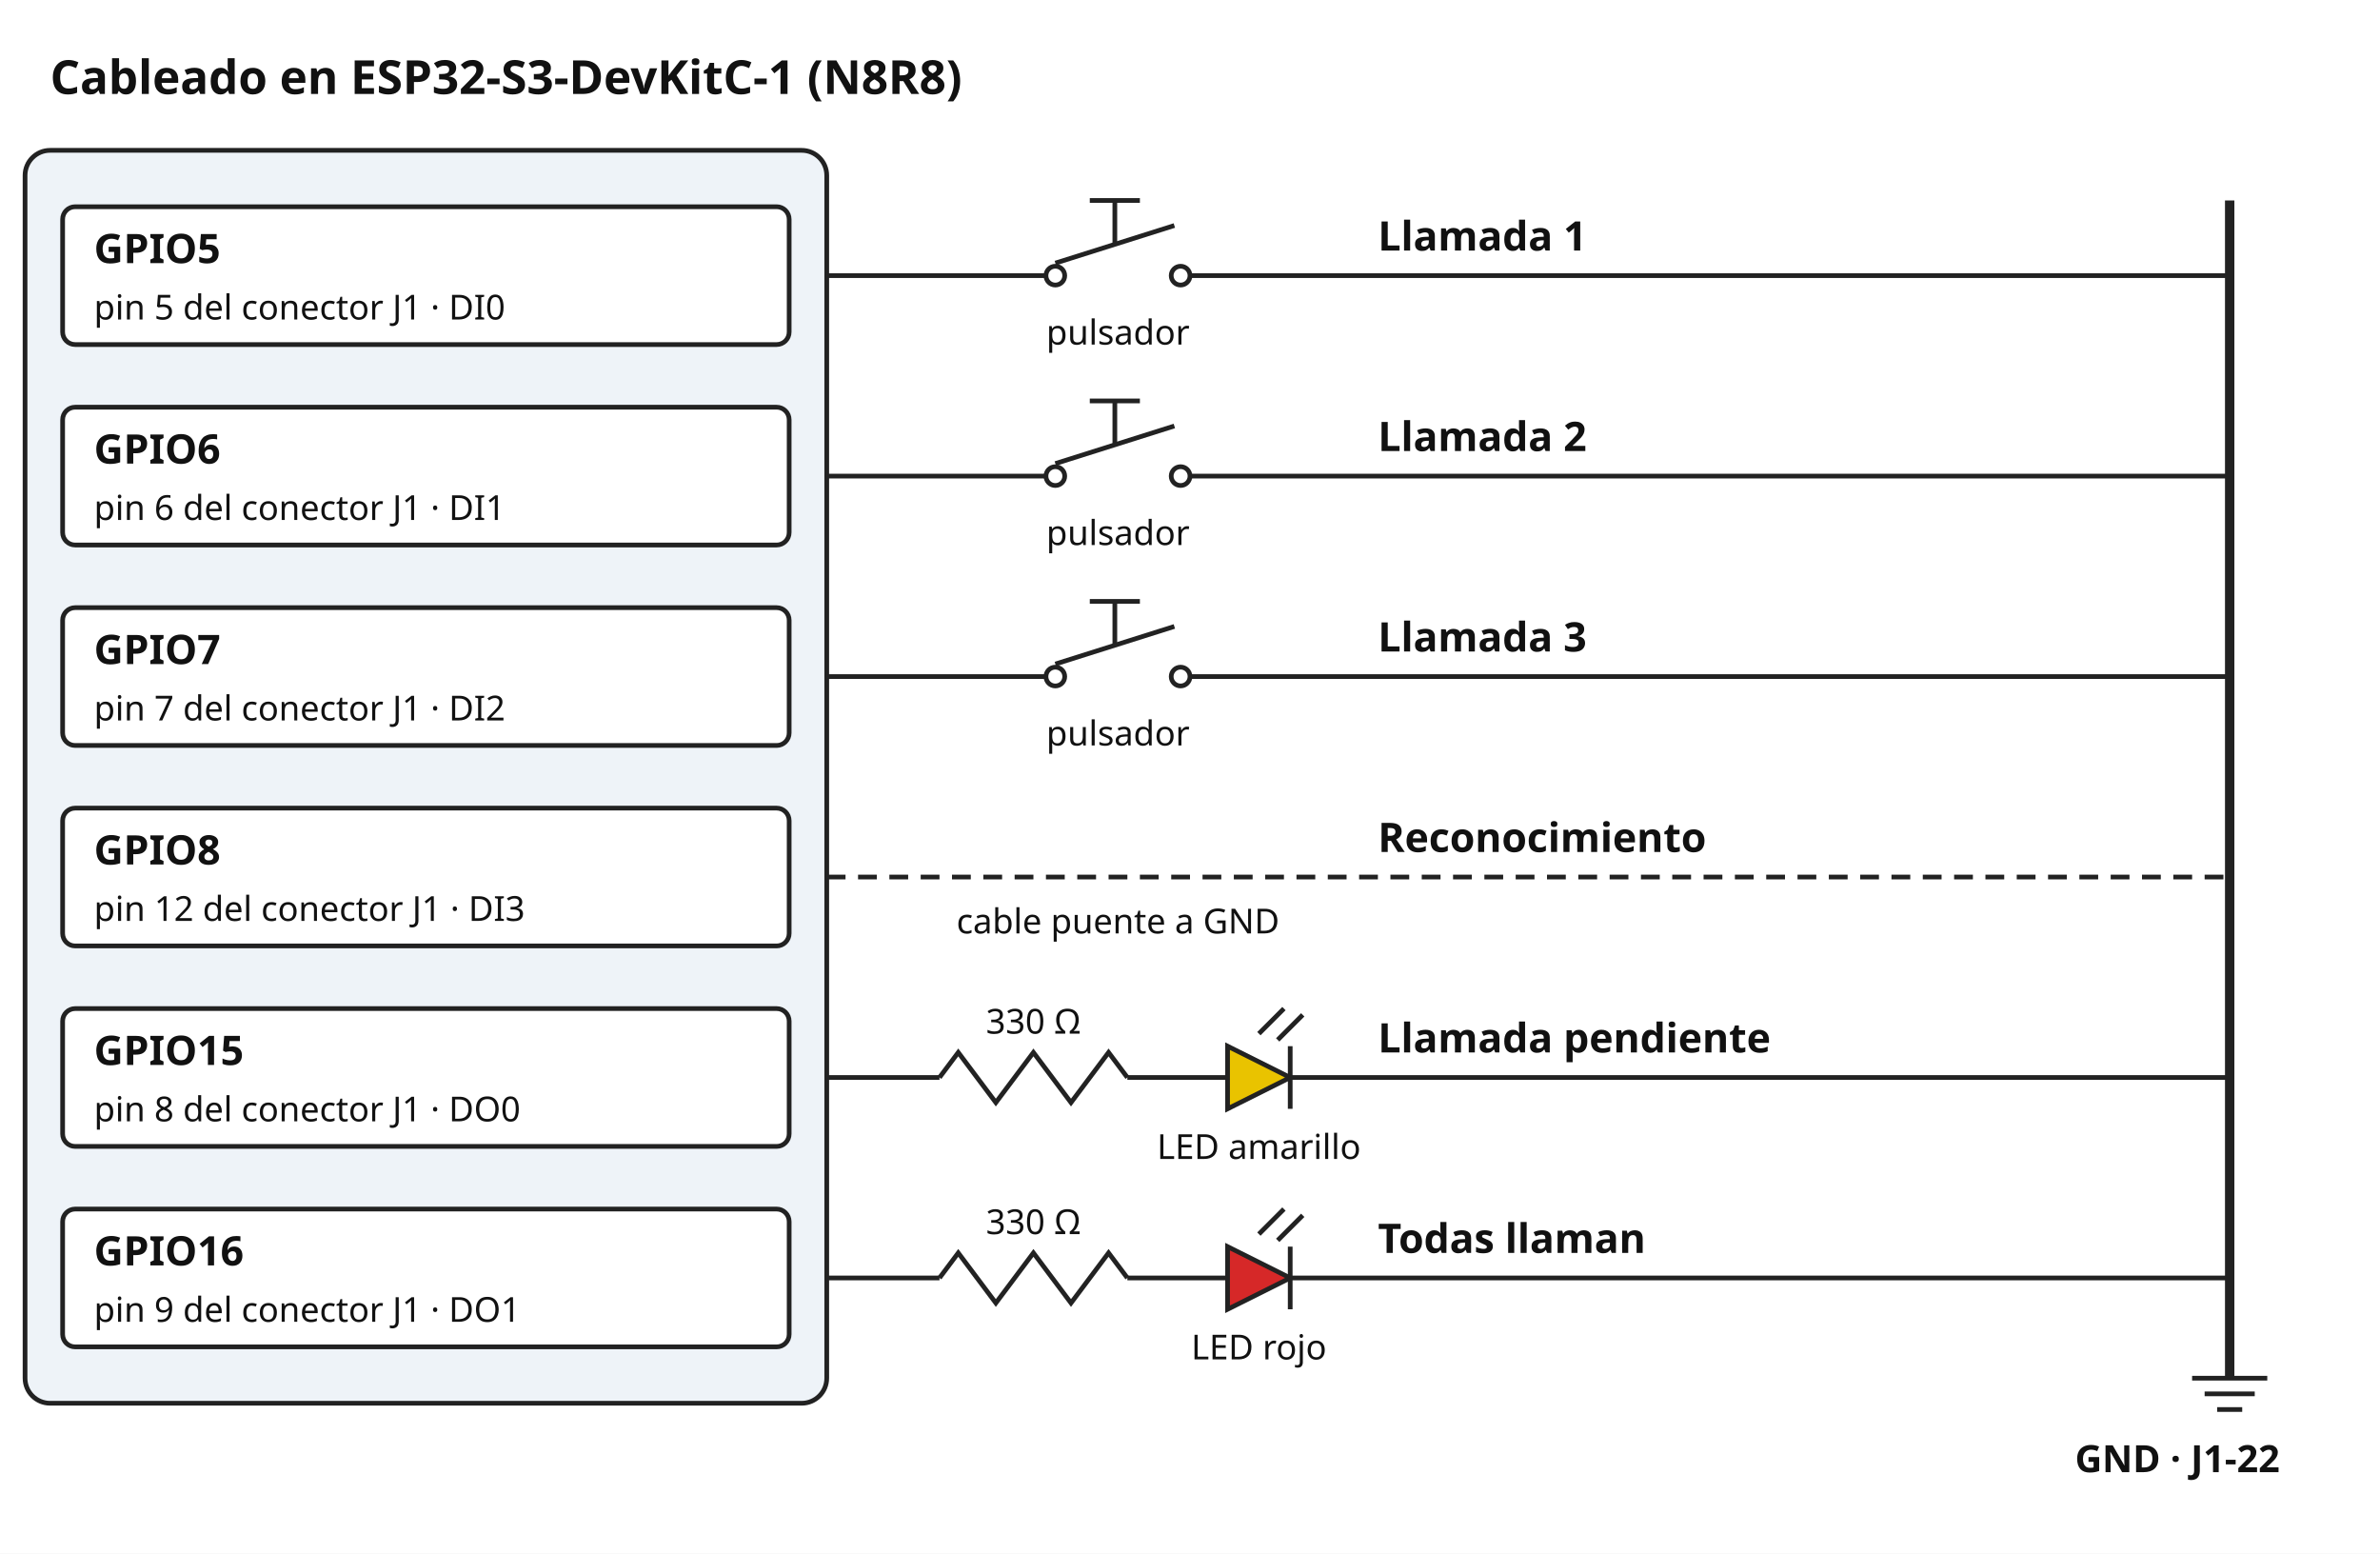
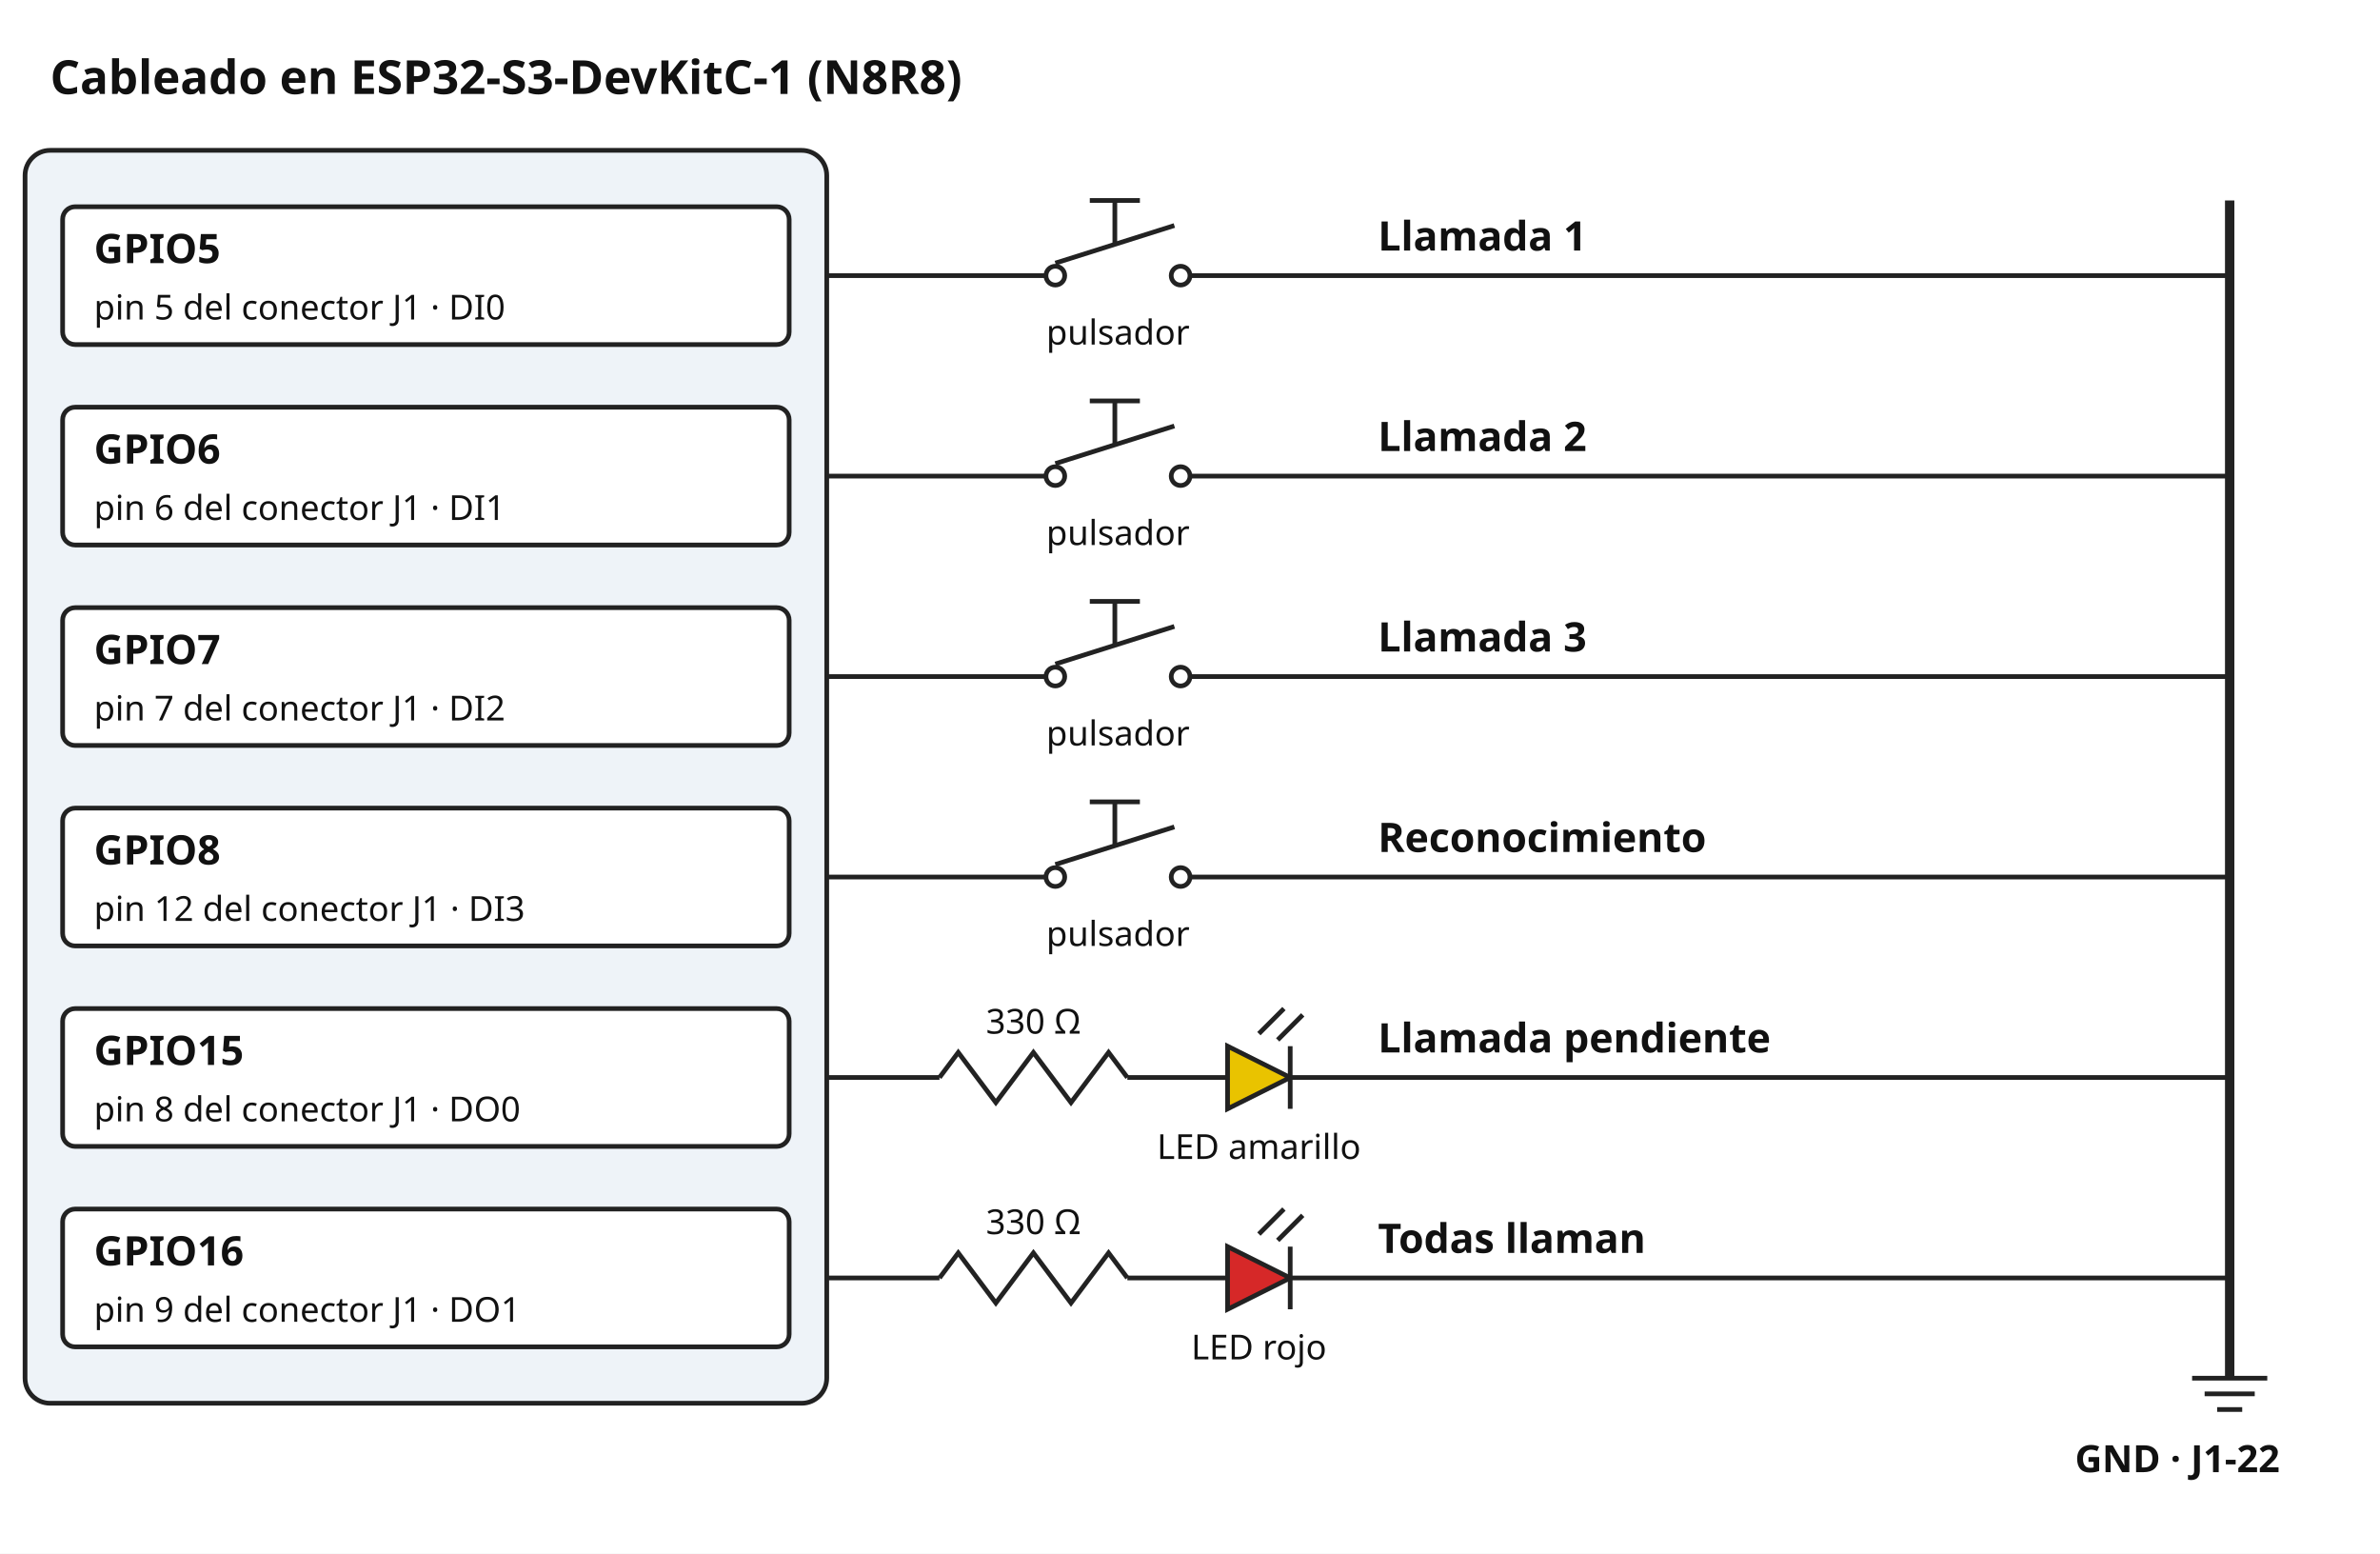
<svg xmlns="http://www.w3.org/2000/svg" viewBox="0 0 760 496" width="760" height="496" role="img" aria-labelledby="wiring-esp32-s3-devkitc-title wiring-esp32-s3-devkitc-desc" font-family="sans-serif" fill="#111111" stroke="#222222" stroke-width="1.5">
  <rect width="760" height="496" fill="#ffffff" stroke="none" />
  <text stroke="none" x="16" y="30" font-size="15" font-weight="bold">Cableado en ESP32-S3-DevKitC-1 (N8R8)</text>
  <rect x="8" y="48" width="256" height="400" rx="8" fill="#eef3f8" />
  <rect x="20" y="66" width="232" height="44" rx="4" fill="#ffffff" />
  <text stroke="none" x="30" y="84" font-size="13" font-weight="bold">GPIO5</text>
  <text stroke="none" x="30" y="102" font-size="11">pin 5 del conector J1 · DI0</text>
  <text stroke="none" x="440" y="80" font-size="13" font-weight="bold">Llamada 1</text>
  <polyline points="264,88 334,88" fill="none" />
  <circle cx="337" cy="88" r="3" fill="#ffffff" />
  <circle cx="377" cy="88" r="3" fill="#ffffff" />
  <polyline points="337,84 375,72" fill="none" />
  <polyline points="356,78 356,64" fill="none" />
  <polyline points="348,64 364,64" fill="none" />
  <text stroke="none" x="357" y="110" text-anchor="middle" font-size="11">pulsador</text>
  <polyline points="380,88 712,88" fill="none" />
  <rect x="20" y="130" width="232" height="44" rx="4" fill="#ffffff" />
  <text stroke="none" x="30" y="148" font-size="13" font-weight="bold">GPIO6</text>
  <text stroke="none" x="30" y="166" font-size="11">pin 6 del conector J1 · DI1</text>
  <text stroke="none" x="440" y="144" font-size="13" font-weight="bold">Llamada 2</text>
  <polyline points="264,152 334,152" fill="none" />
  <circle cx="337" cy="152" r="3" fill="#ffffff" />
  <circle cx="377" cy="152" r="3" fill="#ffffff" />
  <polyline points="337,148 375,136" fill="none" />
  <polyline points="356,142 356,128" fill="none" />
  <polyline points="348,128 364,128" fill="none" />
  <text stroke="none" x="357" y="174" text-anchor="middle" font-size="11">pulsador</text>
  <polyline points="380,152 712,152" fill="none" />
  <rect x="20" y="194" width="232" height="44" rx="4" fill="#ffffff" />
  <text stroke="none" x="30" y="212" font-size="13" font-weight="bold">GPIO7</text>
  <text stroke="none" x="30" y="230" font-size="11">pin 7 del conector J1 · DI2</text>
  <text stroke="none" x="440" y="208" font-size="13" font-weight="bold">Llamada 3</text>
  <polyline points="264,216 334,216" fill="none" />
  <circle cx="337" cy="216" r="3" fill="#ffffff" />
  <circle cx="377" cy="216" r="3" fill="#ffffff" />
  <polyline points="337,212 375,200" fill="none" />
  <polyline points="356,206 356,192" fill="none" />
  <polyline points="348,192 364,192" fill="none" />
  <text stroke="none" x="357" y="238" text-anchor="middle" font-size="11">pulsador</text>
  <polyline points="380,216 712,216" fill="none" />
  <rect x="20" y="258" width="232" height="44" rx="4" fill="#ffffff" />
  <text stroke="none" x="30" y="276" font-size="13" font-weight="bold">GPIO8</text>
  <text stroke="none" x="30" y="294" font-size="11">pin 12 del conector J1 · DI3</text>
  <text stroke="none" x="440" y="272" font-size="13" font-weight="bold">Reconocimiento</text>
-   <polyline points="264,280 712,280" fill="none" stroke-dasharray="6 4" />
-   <text stroke="none" x="357" y="298" text-anchor="middle" font-size="11">cable puente a GND</text>
+   <polyline points="264,280 334,280" fill="none" />
+   <circle cx="337" cy="280" r="3" fill="#ffffff" />
+   <circle cx="377" cy="280" r="3" fill="#ffffff" />
+   <polyline points="337,276 375,264" fill="none" />
+   <polyline points="356,270 356,256" fill="none" />
+   <polyline points="348,256 364,256" fill="none" />
+   <text stroke="none" x="357" y="302" text-anchor="middle" font-size="11">pulsador</text>
+   <polyline points="380,280 712,280" fill="none" />
  <rect x="20" y="322" width="232" height="44" rx="4" fill="#ffffff" />
  <text stroke="none" x="30" y="340" font-size="13" font-weight="bold">GPIO15</text>
  <text stroke="none" x="30" y="358" font-size="11">pin 8 del conector J1 · DO0</text>
  <text stroke="none" x="440" y="336" font-size="13" font-weight="bold">Llamada pendiente</text>
  <polyline points="264,344 300,344" fill="none" />
  <polyline points="300,344 306,336 318,352 330,336 342,352 354,336 360,344" fill="none" />
  <text stroke="none" x="330" y="330" text-anchor="middle" font-size="11">330 Ω</text>
  <polyline points="360,344 392,344" fill="none" />
  <polygon points="392,334 392,354 412,344" fill="#e9c300" />
  <polyline points="412,334 412,354" fill="none" />
  <polyline points="402,330 410,322" fill="none" />
  <polyline points="408,332 416,324" fill="none" />
  <text stroke="none" x="402" y="370" text-anchor="middle" font-size="11">LED amarillo</text>
  <polyline points="412,344 712,344" fill="none" />
  <rect x="20" y="386" width="232" height="44" rx="4" fill="#ffffff" />
  <text stroke="none" x="30" y="404" font-size="13" font-weight="bold">GPIO16</text>
  <text stroke="none" x="30" y="422" font-size="11">pin 9 del conector J1 · DO1</text>
  <text stroke="none" x="440" y="400" font-size="13" font-weight="bold">Todas llaman</text>
  <polyline points="264,408 300,408" fill="none" />
  <polyline points="300,408 306,400 318,416 330,400 342,416 354,400 360,408" fill="none" />
  <text stroke="none" x="330" y="394" text-anchor="middle" font-size="11">330 Ω</text>
  <polyline points="360,408 392,408" fill="none" />
  <polygon points="392,398 392,418 412,408" fill="#d62828" />
  <polyline points="412,398 412,418" fill="none" />
  <polyline points="402,394 410,386" fill="none" />
  <polyline points="408,396 416,388" fill="none" />
  <text stroke="none" x="402" y="434" text-anchor="middle" font-size="11">LED rojo</text>
  <polyline points="412,408 712,408" fill="none" />
  <polyline points="712,64 712,440" fill="none" stroke-width="3" />
  <polyline points="700,440 724,440" fill="none" />
  <polyline points="704,445 720,445" fill="none" />
  <polyline points="708,450 716,450" fill="none" />
  <text stroke="none" x="728" y="470" text-anchor="end" font-size="12" font-weight="bold">GND · J1-22</text>
</svg>
